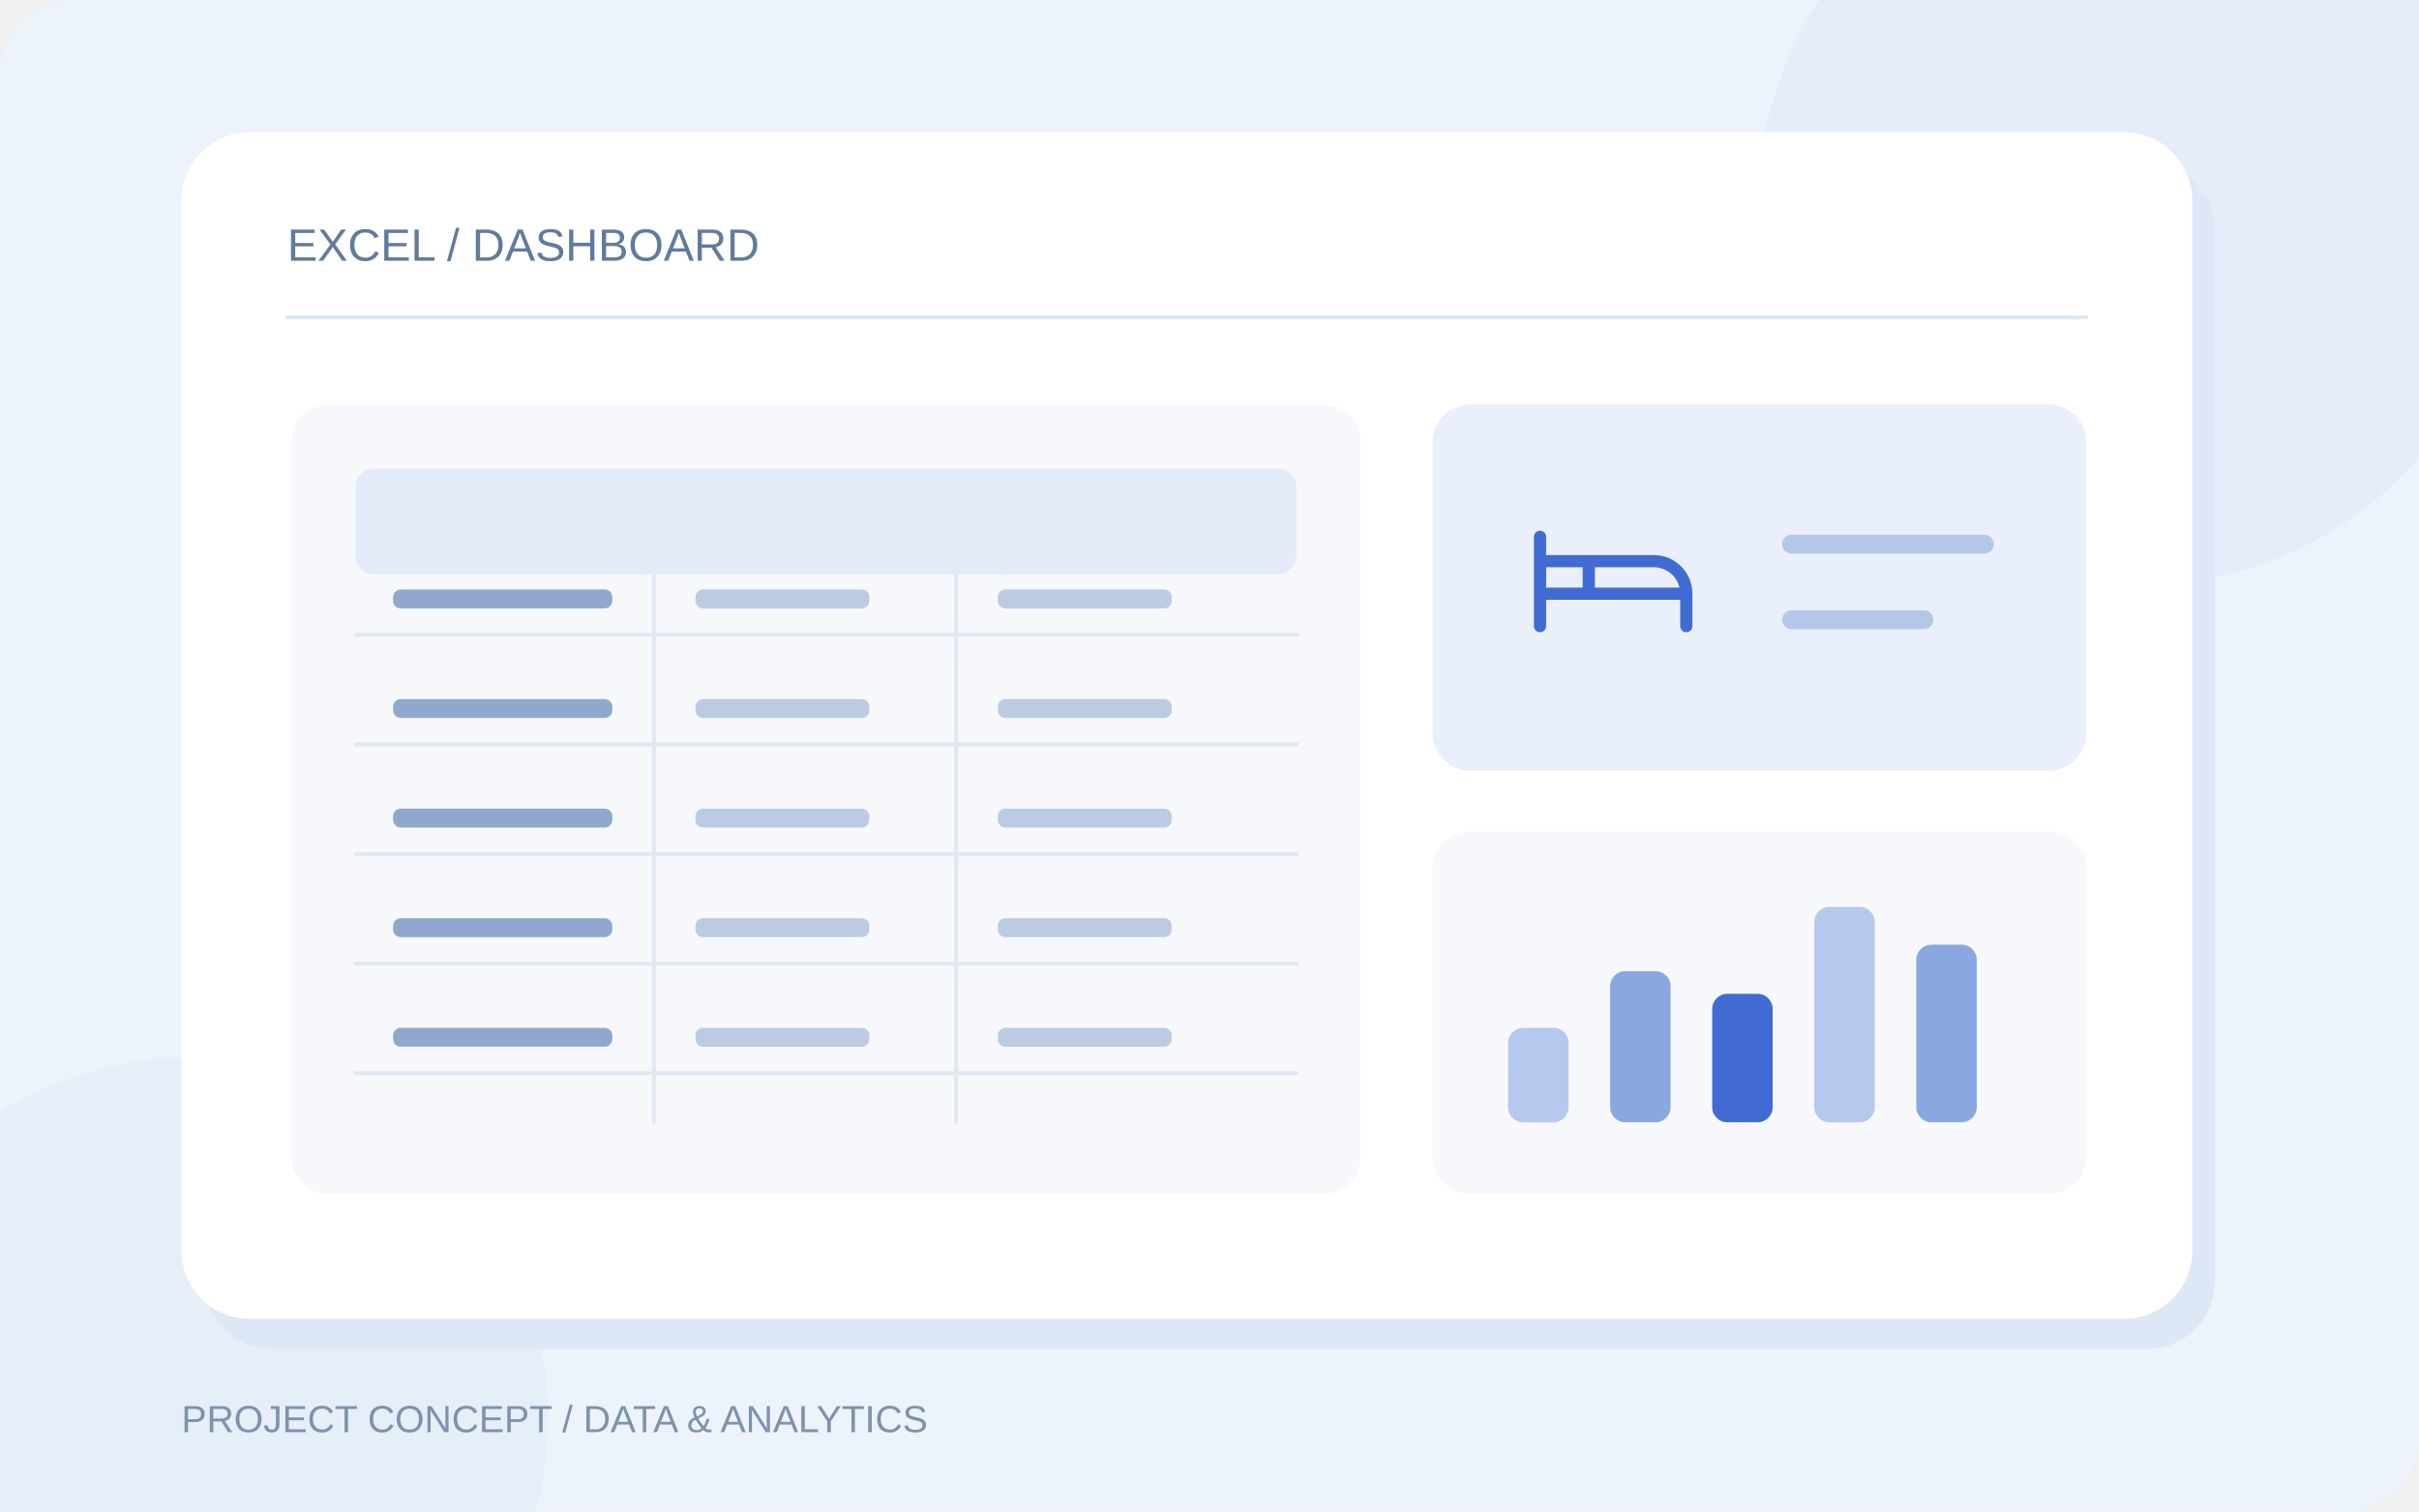
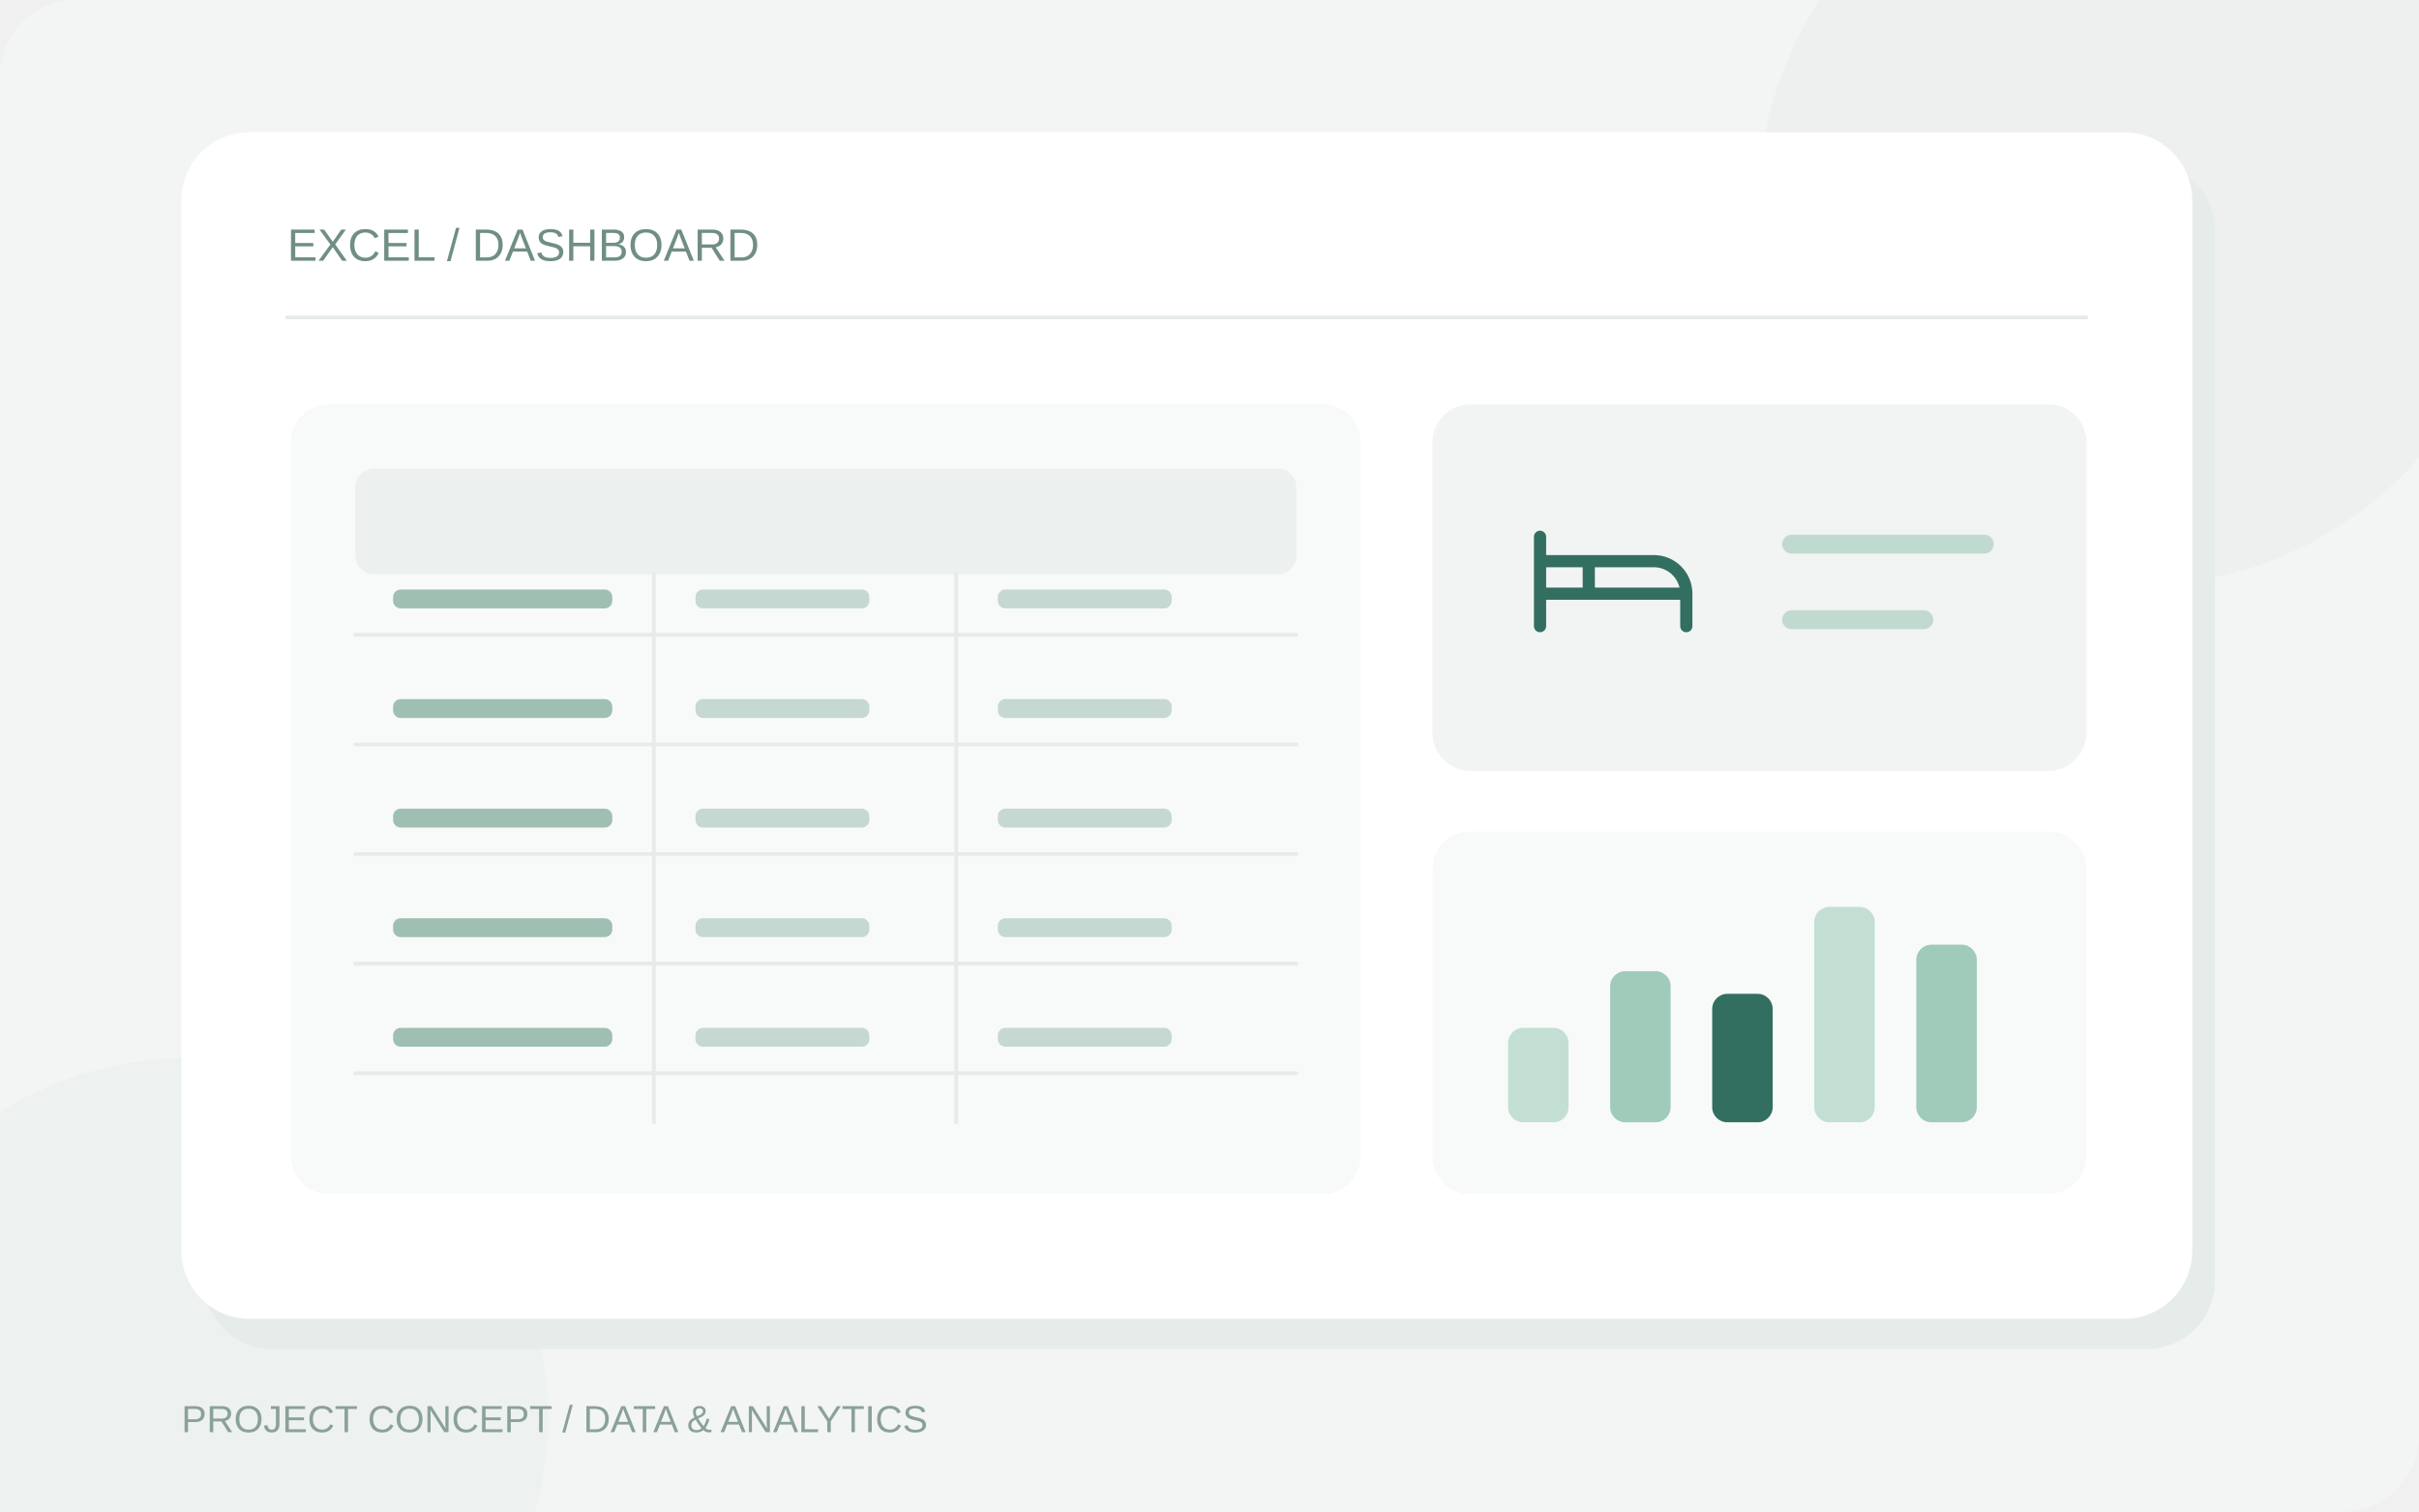
<svg xmlns="http://www.w3.org/2000/svg" viewBox="0 0 640 400">
-   <rect x="0" y="0" width="640" height="400" rx="20" fill="#edf3fa" />
-   <circle cx="565" cy="55" r="100" fill="#e4edf9" />
-   <circle cx="50" cy="375" r="95" fill="#e6eef8" />
-   <rect x="54" y="43" width="532" height="314" rx="18" fill="#dde7f5" />
+   <rect x="0" y="0" width="640" height="400" rx="20" fill="#f2f5f4" />
+   <circle cx="565" cy="55" r="100" fill="#edf0ef" />
+   <circle cx="50" cy="375" r="95" fill="#edf1ef" />
+   <rect x="54" y="43" width="532" height="314" rx="18" fill="#e6ecea" />
  <rect x="48" y="35" width="532" height="314" rx="18" fill="white" />
-   <text x="76" y="69" font-family="Arial,sans-serif" font-size="12" fill="#617b9e">EXCEL / DASHBOARD</text>
-   <path d="M76 84H552" stroke="#dfe7f2" stroke-width="1" fill="none" stroke-linecap="round" stroke-linejoin="round" />
-   <rect x="77" y="107" width="283" height="209" rx="10" fill="#f6f8fc" />
-   <rect x="94" y="124" width="249" height="28" rx="5" fill="#e3ebf9" />
-   <path d="M94 168h249" stroke="#dfe7f2" stroke-width="1" fill="none" stroke-linecap="round" stroke-linejoin="round" />
-   <rect x="104" y="156" width="58" height="5" rx="2" fill="#91a8ce" />
-   <rect x="184" y="156" width="46" height="5" rx="2" fill="#bbcbe2" />
-   <rect x="264" y="156" width="46" height="5" rx="2" fill="#bbcbe2" />
-   <path d="M94 197h249" stroke="#dfe7f2" stroke-width="1" fill="none" stroke-linecap="round" stroke-linejoin="round" />
-   <rect x="104" y="185" width="58" height="5" rx="2" fill="#91a8ce" />
-   <rect x="184" y="185" width="46" height="5" rx="2" fill="#bbcbe2" />
-   <rect x="264" y="185" width="46" height="5" rx="2" fill="#bbcbe2" />
-   <path d="M94 226h249" stroke="#dfe7f2" stroke-width="1" fill="none" stroke-linecap="round" stroke-linejoin="round" />
-   <rect x="104" y="214" width="58" height="5" rx="2" fill="#91a8ce" />
-   <rect x="184" y="214" width="46" height="5" rx="2" fill="#bbcbe2" />
-   <rect x="264" y="214" width="46" height="5" rx="2" fill="#bbcbe2" />
-   <path d="M94 255h249" stroke="#dfe7f2" stroke-width="1" fill="none" stroke-linecap="round" stroke-linejoin="round" />
-   <rect x="104" y="243" width="58" height="5" rx="2" fill="#91a8ce" />
-   <rect x="184" y="243" width="46" height="5" rx="2" fill="#bbcbe2" />
-   <rect x="264" y="243" width="46" height="5" rx="2" fill="#bbcbe2" />
-   <path d="M94 284h249" stroke="#dfe7f2" stroke-width="1" fill="none" stroke-linecap="round" stroke-linejoin="round" />
-   <rect x="104" y="272" width="58" height="5" rx="2" fill="#91a8ce" />
-   <rect x="184" y="272" width="46" height="5" rx="2" fill="#bbcbe2" />
-   <rect x="264" y="272" width="46" height="5" rx="2" fill="#bbcbe2" />
-   <path d="M173 152v145M253 152v145" stroke="#dfe7f2" stroke-width="1" fill="none" stroke-linecap="round" stroke-linejoin="round" />
-   <rect x="379" y="107" width="173" height="97" rx="10" fill="#eaf0fb" />
+   <text x="76" y="69" font-family="Arial,sans-serif" font-size="12" fill="#708f83">EXCEL / DASHBOARD</text>
+   <path d="M76 84H552" stroke="#e6ebe9" stroke-width="1" fill="none" stroke-linecap="round" stroke-linejoin="round" />
+   <rect x="77" y="107" width="283" height="209" rx="10" fill="#f8faf9" />
+   <rect x="94" y="124" width="249" height="28" rx="5" fill="#ecf0ee" />
+   <path d="M94 168h249" stroke="#e6ebe9" stroke-width="1" fill="none" stroke-linecap="round" stroke-linejoin="round" />
+   <rect x="104" y="156" width="58" height="5" rx="2" fill="#a0bfb3" />
+   <rect x="184" y="156" width="46" height="5" rx="2" fill="#c5d8d1" />
+   <rect x="264" y="156" width="46" height="5" rx="2" fill="#c5d8d1" />
+   <path d="M94 197h249" stroke="#e6ebe9" stroke-width="1" fill="none" stroke-linecap="round" stroke-linejoin="round" />
+   <rect x="104" y="185" width="58" height="5" rx="2" fill="#a0bfb3" />
+   <rect x="184" y="185" width="46" height="5" rx="2" fill="#c5d8d1" />
+   <rect x="264" y="185" width="46" height="5" rx="2" fill="#c5d8d1" />
+   <path d="M94 226h249" stroke="#e6ebe9" stroke-width="1" fill="none" stroke-linecap="round" stroke-linejoin="round" />
+   <rect x="104" y="214" width="58" height="5" rx="2" fill="#a0bfb3" />
+   <rect x="184" y="214" width="46" height="5" rx="2" fill="#c5d8d1" />
+   <rect x="264" y="214" width="46" height="5" rx="2" fill="#c5d8d1" />
+   <path d="M94 255h249" stroke="#e6ebe9" stroke-width="1" fill="none" stroke-linecap="round" stroke-linejoin="round" />
+   <rect x="104" y="243" width="58" height="5" rx="2" fill="#a0bfb3" />
+   <rect x="184" y="243" width="46" height="5" rx="2" fill="#c5d8d1" />
+   <rect x="264" y="243" width="46" height="5" rx="2" fill="#c5d8d1" />
+   <path d="M94 284h249" stroke="#e6ebe9" stroke-width="1" fill="none" stroke-linecap="round" stroke-linejoin="round" />
+   <rect x="104" y="272" width="58" height="5" rx="2" fill="#a0bfb3" />
+   <rect x="184" y="272" width="46" height="5" rx="2" fill="#c5d8d1" />
+   <rect x="264" y="272" width="46" height="5" rx="2" fill="#c5d8d1" />
+   <path d="M173 152v145M253 152v145" stroke="#e6ebe9" stroke-width="1" fill="none" stroke-linecap="round" stroke-linejoin="round" />
+   <rect x="379" y="107" width="173" height="97" rx="10" fill="#f1f4f3" />
  <g transform="translate(401 127) scale(2.15)">
-     <path d="M3 18V7m0 7h18v4M3 10h6v4m0-4h8a4 4 0 0 1 4 4" stroke="#416bd3" stroke-width="1.5" fill="none" stroke-linecap="round" stroke-linejoin="round" />
+     <path d="M3 18V7m0 7h18v4M3 10h6v4m0-4h8a4 4 0 0 1 4 4" stroke="#326f60" stroke-width="1.5" fill="none" stroke-linecap="round" stroke-linejoin="round" />
  </g>
-   <path d="M474 144h51M474 164h35" stroke="#b5c7e6" stroke-width="5" fill="none" stroke-linecap="round" stroke-linejoin="round" />
-   <rect x="379" y="220" width="173" height="96" rx="10" fill="#f6f8fc" />
-   <rect x="399" y="272" width="16" height="25" rx="4" fill="#b5c8ed" />
-   <rect x="426" y="257" width="16" height="40" rx="4" fill="#8ba7df" />
-   <rect x="453" y="263" width="16" height="34" rx="4" fill="#416bd3" />
-   <rect x="480" y="240" width="16" height="57" rx="4" fill="#b5c8ed" />
-   <rect x="507" y="250" width="16" height="47" rx="4" fill="#8ba7df" />
-   <text x="48" y="379" font-family="Arial,sans-serif" font-size="10" fill="#7e91ad">PROJECT CONCEPT  /  DATA &amp; ANALYTICS</text>
+   <path d="M474 144h51M474 164h35" stroke="#c1dad0" stroke-width="5" fill="none" stroke-linecap="round" stroke-linejoin="round" />
+   <rect x="379" y="220" width="173" height="96" rx="10" fill="#f8faf9" />
+   <rect x="399" y="272" width="16" height="25" rx="4" fill="#c3dfd4" />
+   <rect x="426" y="257" width="16" height="40" rx="4" fill="#a0caba" />
+   <rect x="453" y="263" width="16" height="34" rx="4" fill="#326f60" />
+   <rect x="480" y="240" width="16" height="57" rx="4" fill="#c3dfd4" />
+   <rect x="507" y="250" width="16" height="47" rx="4" fill="#a0caba" />
+   <text x="48" y="379" font-family="Arial,sans-serif" font-size="10" fill="#8aa198">PROJECT CONCEPT  /  DATA &amp; ANALYTICS</text>
</svg>
